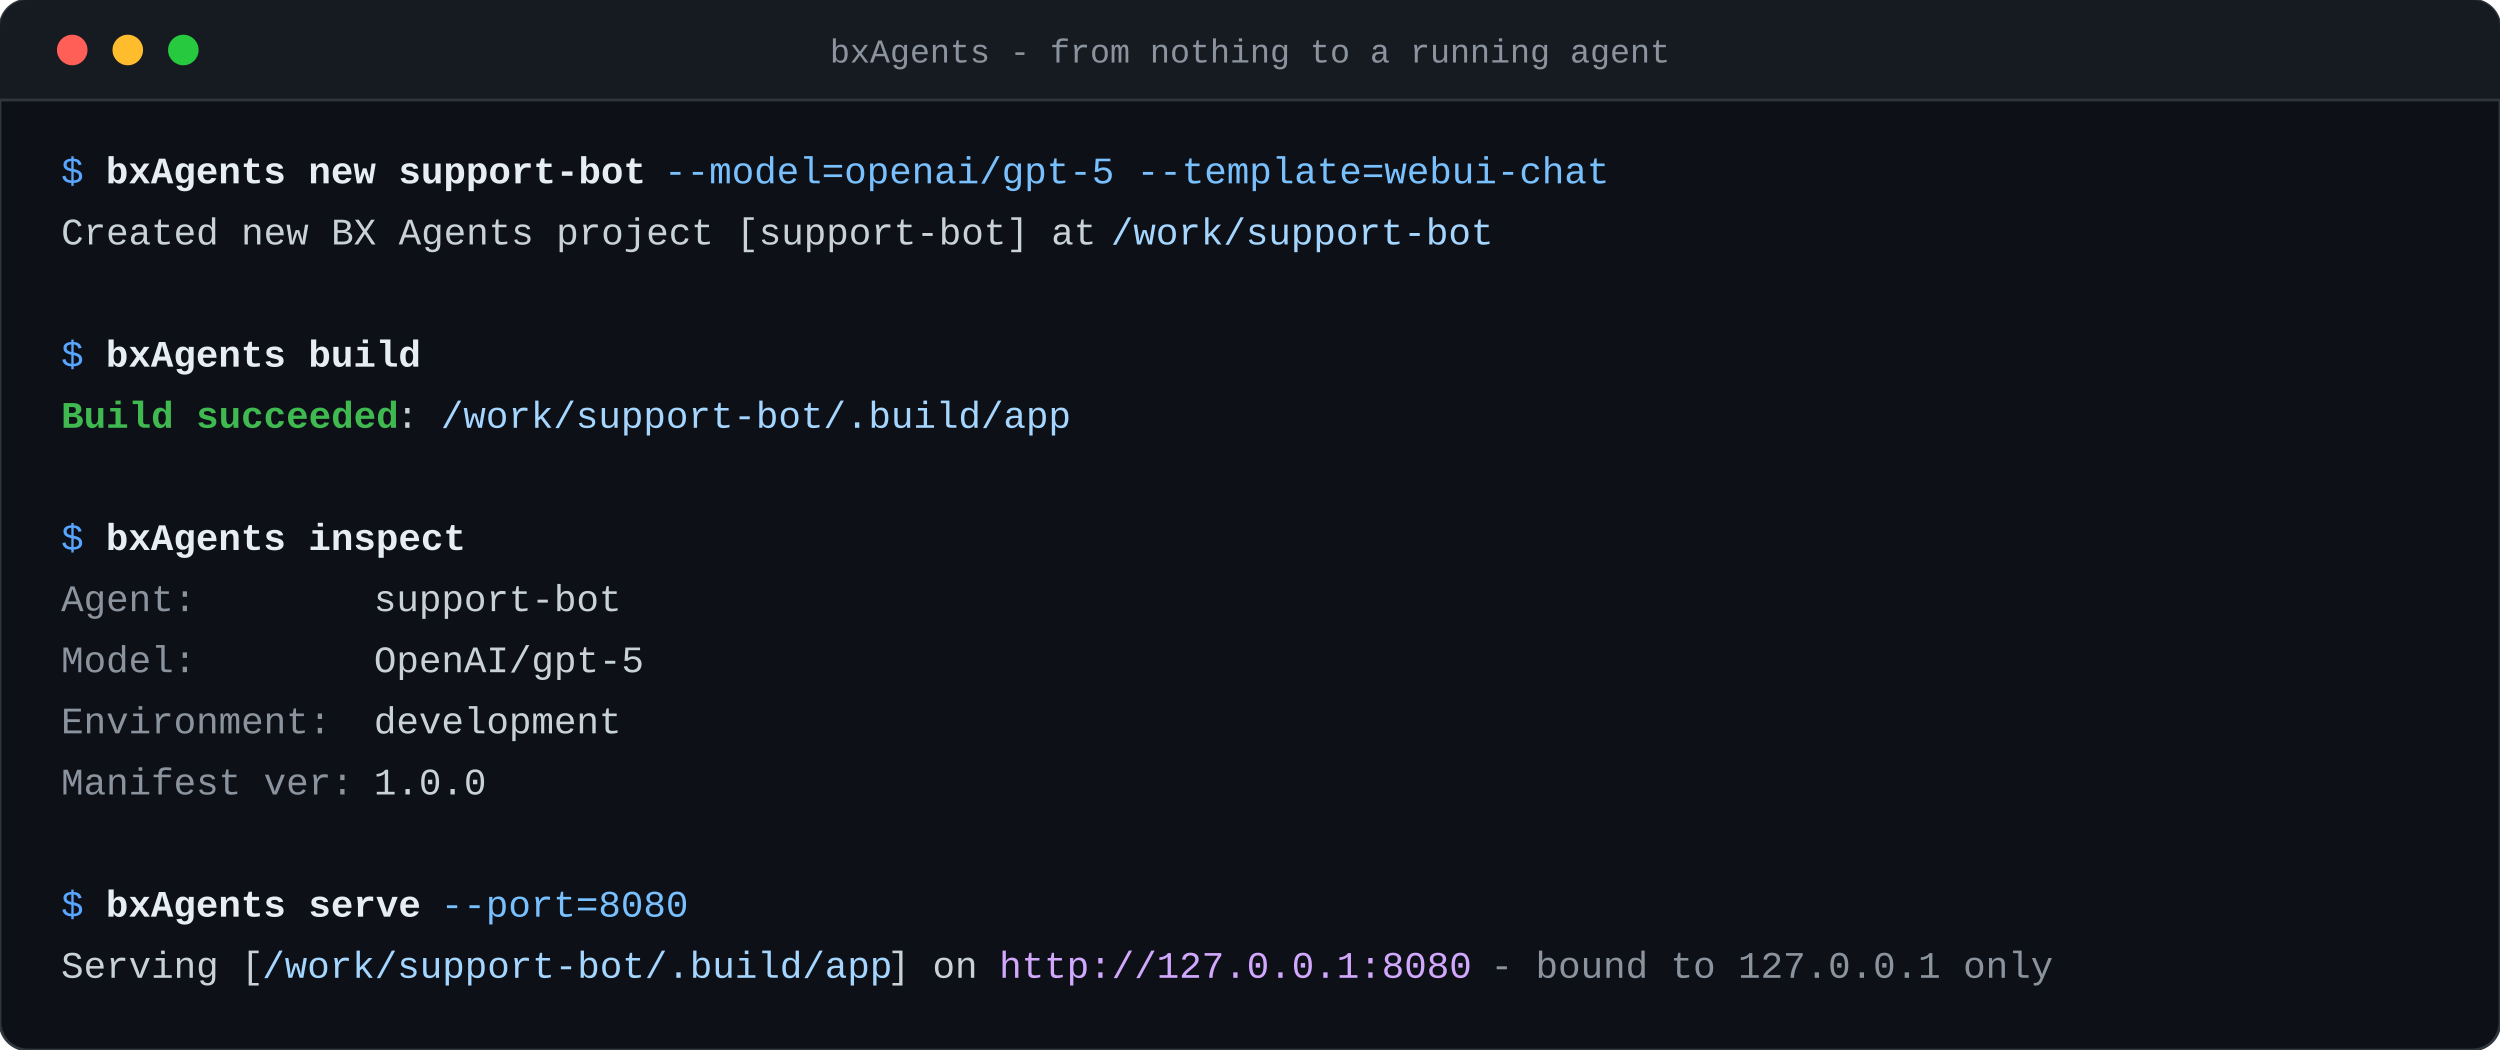
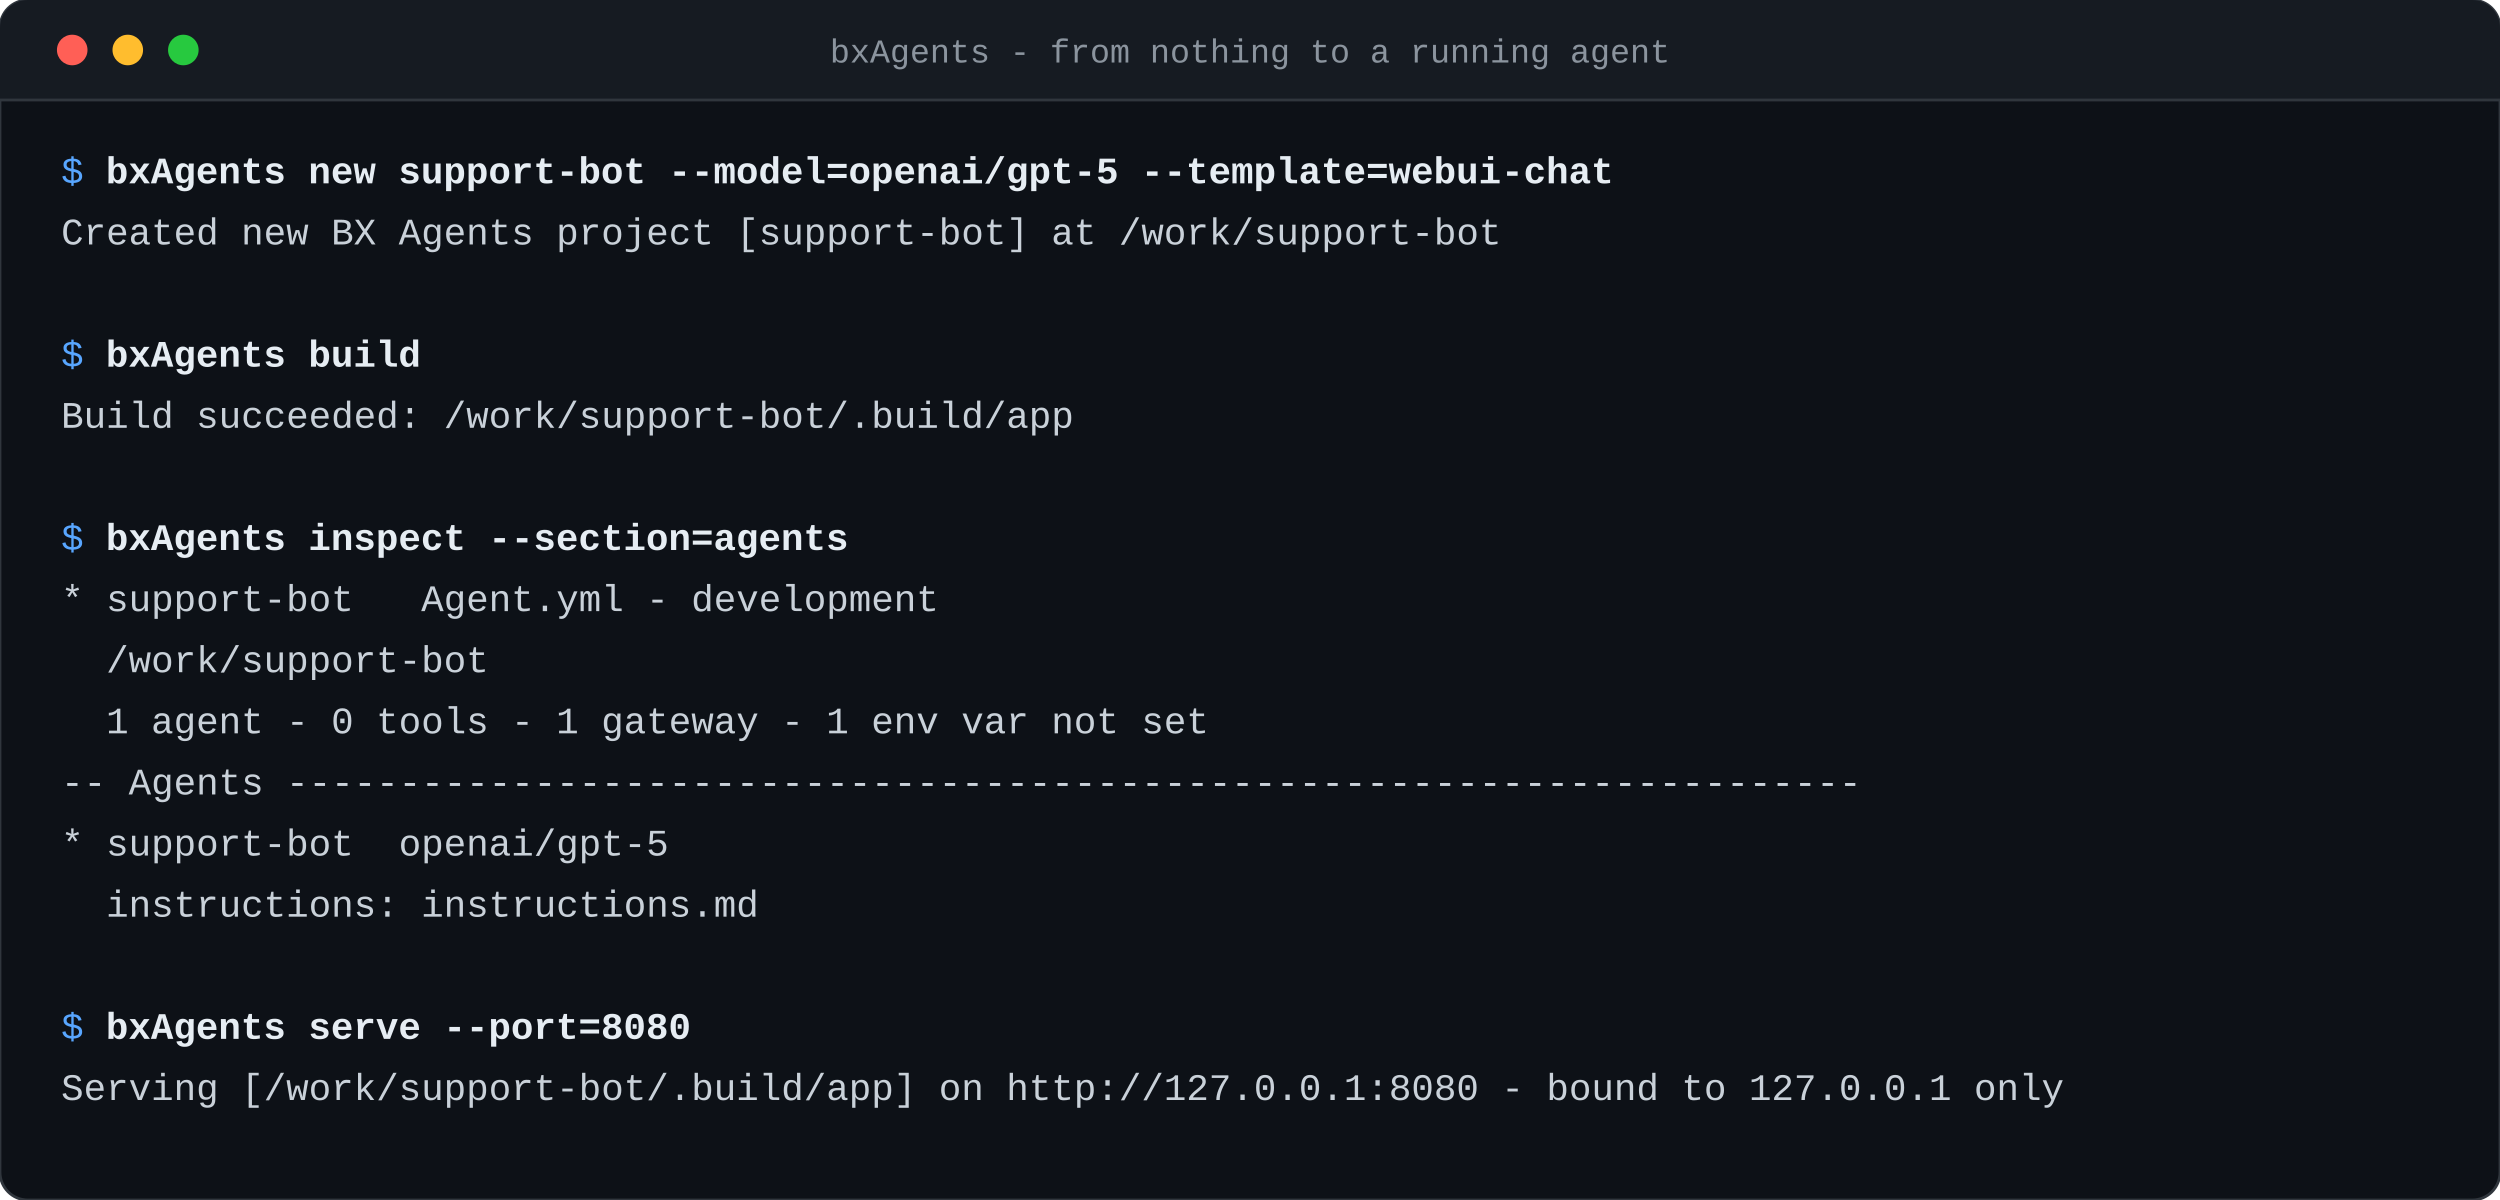
- <svg xmlns="http://www.w3.org/2000/svg" viewBox="0 0 900 378" width="900" height="378" role="img" aria-label="Terminal session: bxAgents new creates a project, bxAgents build assembles a ColdBox app, bxAgents invoke gets a reply, and bxAgents serve starts an HTTP server.">
-   <rect x="0" y="0" width="900" height="378" rx="10" fill="#0d1117" stroke="#30363d" />
+ <svg xmlns="http://www.w3.org/2000/svg" viewBox="0 0 900 432" width="900" height="432" role="img" aria-label="Terminal session: bxAgents new creates a project, bxAgents build assembles a ColdBox app, bxAgents inspect prints the agent and its model, and bxAgents serve starts an HTTP server.">
+   <rect x="0" y="0" width="900" height="432" rx="10" fill="#0d1117" stroke="#30363d" />
  <path d="M0 10a10 10 0 0 1 10-10h880a10 10 0 0 1 10 10v26H0z" fill="#161b22" />
  <line x1="0" y1="36" x2="900" y2="36" stroke="#30363d" />
  <circle cx="26" cy="18" r="5.5" fill="#ff5f56" />
  <circle cx="46" cy="18" r="5.5" fill="#ffbd2e" />
  <circle cx="66" cy="18" r="5.5" fill="#27c93f" />
  <text x="450.0" y="22.5" fill="#8b949e" font-family="ui-monospace,SFMono-Regular,'SF Mono',Menlo,Consolas,'Liberation Mono',monospace" font-size="12" text-anchor="middle">bxAgents - from nothing to a running agent</text>
  <text x="22.0" y="66" fill="#58a6ff" font-family="ui-monospace,SFMono-Regular,'SF Mono',Menlo,Consolas,'Liberation Mono',monospace" font-size="13.5" xml:space="preserve">$ </text>
-   <text x="38.1" y="66" fill="#e6edf3" font-family="ui-monospace,SFMono-Regular,'SF Mono',Menlo,Consolas,'Liberation Mono',monospace" font-size="13.5" font-weight="600" xml:space="preserve">bxAgents new support-bot </text>
-   <text x="239.1" y="66" fill="#79c0ff" font-family="ui-monospace,SFMono-Regular,'SF Mono',Menlo,Consolas,'Liberation Mono',monospace" font-size="13.5" xml:space="preserve">--model=openai/gpt-5 --template=webui-chat</text>
-   <text x="22.0" y="88" fill="#c9d1d9" font-family="ui-monospace,SFMono-Regular,'SF Mono',Menlo,Consolas,'Liberation Mono',monospace" font-size="13.5" xml:space="preserve">Created new BX Agents project [support-bot] at </text>
-   <text x="399.9" y="88" fill="#a5d6ff" font-family="ui-monospace,SFMono-Regular,'SF Mono',Menlo,Consolas,'Liberation Mono',monospace" font-size="13.5" xml:space="preserve">/work/support-bot</text>
-   <text x="22.0" y="110" fill="#c9d1d9" font-family="ui-monospace,SFMono-Regular,'SF Mono',Menlo,Consolas,'Liberation Mono',monospace" font-size="13.5" xml:space="preserve" />
+   <text x="38.1" y="66" fill="#e6edf3" font-family="ui-monospace,SFMono-Regular,'SF Mono',Menlo,Consolas,'Liberation Mono',monospace" font-size="13.5" font-weight="600" xml:space="preserve">bxAgents new support-bot --model=openai/gpt-5 --template=webui-chat</text>
+   <text x="22.0" y="88" fill="#c9d1d9" font-family="ui-monospace,SFMono-Regular,'SF Mono',Menlo,Consolas,'Liberation Mono',monospace" font-size="13.5" xml:space="preserve">Created new BX Agents project [support-bot] at /work/support-bot</text>
  <text x="22.0" y="132" fill="#58a6ff" font-family="ui-monospace,SFMono-Regular,'SF Mono',Menlo,Consolas,'Liberation Mono',monospace" font-size="13.5" xml:space="preserve">$ </text>
  <text x="38.1" y="132" fill="#e6edf3" font-family="ui-monospace,SFMono-Regular,'SF Mono',Menlo,Consolas,'Liberation Mono',monospace" font-size="13.5" font-weight="600" xml:space="preserve">bxAgents build</text>
-   <text x="22.0" y="154" fill="#3fb950" font-family="ui-monospace,SFMono-Regular,'SF Mono',Menlo,Consolas,'Liberation Mono',monospace" font-size="13.5" font-weight="600" xml:space="preserve">Build succeeded</text>
-   <text x="142.6" y="154" fill="#c9d1d9" font-family="ui-monospace,SFMono-Regular,'SF Mono',Menlo,Consolas,'Liberation Mono',monospace" font-size="13.5" xml:space="preserve">: </text>
-   <text x="158.7" y="154" fill="#a5d6ff" font-family="ui-monospace,SFMono-Regular,'SF Mono',Menlo,Consolas,'Liberation Mono',monospace" font-size="13.5" xml:space="preserve">/work/support-bot/.build/app</text>
-   <text x="22.0" y="176" fill="#c9d1d9" font-family="ui-monospace,SFMono-Regular,'SF Mono',Menlo,Consolas,'Liberation Mono',monospace" font-size="13.5" xml:space="preserve" />
+   <text x="22.0" y="154" fill="#c9d1d9" font-family="ui-monospace,SFMono-Regular,'SF Mono',Menlo,Consolas,'Liberation Mono',monospace" font-size="13.5" xml:space="preserve">Build succeeded: /work/support-bot/.build/app</text>
  <text x="22.0" y="198" fill="#58a6ff" font-family="ui-monospace,SFMono-Regular,'SF Mono',Menlo,Consolas,'Liberation Mono',monospace" font-size="13.5" xml:space="preserve">$ </text>
-   <text x="38.1" y="198" fill="#e6edf3" font-family="ui-monospace,SFMono-Regular,'SF Mono',Menlo,Consolas,'Liberation Mono',monospace" font-size="13.5" font-weight="600" xml:space="preserve">bxAgents inspect</text>
-   <text x="22.0" y="220" fill="#8b949e" font-family="ui-monospace,SFMono-Regular,'SF Mono',Menlo,Consolas,'Liberation Mono',monospace" font-size="13.5" xml:space="preserve">Agent:        </text>
-   <text x="134.6" y="220" fill="#c9d1d9" font-family="ui-monospace,SFMono-Regular,'SF Mono',Menlo,Consolas,'Liberation Mono',monospace" font-size="13.5" xml:space="preserve">support-bot</text>
-   <text x="22.0" y="242" fill="#8b949e" font-family="ui-monospace,SFMono-Regular,'SF Mono',Menlo,Consolas,'Liberation Mono',monospace" font-size="13.5" xml:space="preserve">Model:        </text>
-   <text x="134.6" y="242" fill="#c9d1d9" font-family="ui-monospace,SFMono-Regular,'SF Mono',Menlo,Consolas,'Liberation Mono',monospace" font-size="13.5" xml:space="preserve">OpenAI/gpt-5</text>
-   <text x="22.0" y="264" fill="#8b949e" font-family="ui-monospace,SFMono-Regular,'SF Mono',Menlo,Consolas,'Liberation Mono',monospace" font-size="13.5" xml:space="preserve">Environment:  </text>
-   <text x="134.6" y="264" fill="#c9d1d9" font-family="ui-monospace,SFMono-Regular,'SF Mono',Menlo,Consolas,'Liberation Mono',monospace" font-size="13.5" xml:space="preserve">development</text>
-   <text x="22.0" y="286" fill="#8b949e" font-family="ui-monospace,SFMono-Regular,'SF Mono',Menlo,Consolas,'Liberation Mono',monospace" font-size="13.5" xml:space="preserve">Manifest ver: </text>
-   <text x="134.6" y="286" fill="#c9d1d9" font-family="ui-monospace,SFMono-Regular,'SF Mono',Menlo,Consolas,'Liberation Mono',monospace" font-size="13.5" xml:space="preserve">1.0.0</text>
-   <text x="22.0" y="308" fill="#c9d1d9" font-family="ui-monospace,SFMono-Regular,'SF Mono',Menlo,Consolas,'Liberation Mono',monospace" font-size="13.5" xml:space="preserve" />
-   <text x="22.0" y="330" fill="#58a6ff" font-family="ui-monospace,SFMono-Regular,'SF Mono',Menlo,Consolas,'Liberation Mono',monospace" font-size="13.5" xml:space="preserve">$ </text>
-   <text x="38.1" y="330" fill="#e6edf3" font-family="ui-monospace,SFMono-Regular,'SF Mono',Menlo,Consolas,'Liberation Mono',monospace" font-size="13.5" font-weight="600" xml:space="preserve">bxAgents serve </text>
-   <text x="158.7" y="330" fill="#79c0ff" font-family="ui-monospace,SFMono-Regular,'SF Mono',Menlo,Consolas,'Liberation Mono',monospace" font-size="13.5" xml:space="preserve">--port=8080</text>
-   <text x="22.0" y="352" fill="#c9d1d9" font-family="ui-monospace,SFMono-Regular,'SF Mono',Menlo,Consolas,'Liberation Mono',monospace" font-size="13.5" xml:space="preserve">Serving [</text>
-   <text x="94.4" y="352" fill="#a5d6ff" font-family="ui-monospace,SFMono-Regular,'SF Mono',Menlo,Consolas,'Liberation Mono',monospace" font-size="13.5" xml:space="preserve">/work/support-bot/.build/app</text>
-   <text x="319.5" y="352" fill="#c9d1d9" font-family="ui-monospace,SFMono-Regular,'SF Mono',Menlo,Consolas,'Liberation Mono',monospace" font-size="13.5" xml:space="preserve">] on </text>
-   <text x="359.7" y="352" fill="#d2a8ff" font-family="ui-monospace,SFMono-Regular,'SF Mono',Menlo,Consolas,'Liberation Mono',monospace" font-size="13.5" xml:space="preserve">http://127.0.0.1:8080</text>
-   <text x="528.5" y="352" fill="#8b949e" font-family="ui-monospace,SFMono-Regular,'SF Mono',Menlo,Consolas,'Liberation Mono',monospace" font-size="13.5" xml:space="preserve"> - bound to 127.0.0.1 only</text>
+   <text x="38.1" y="198" fill="#e6edf3" font-family="ui-monospace,SFMono-Regular,'SF Mono',Menlo,Consolas,'Liberation Mono',monospace" font-size="13.5" font-weight="600" xml:space="preserve">bxAgents inspect --section=agents</text>
+   <text x="22.0" y="220" fill="#c9d1d9" font-family="ui-monospace,SFMono-Regular,'SF Mono',Menlo,Consolas,'Liberation Mono',monospace" font-size="13.5" xml:space="preserve">* support-bot   Agent.yml - development</text>
+   <text x="22.0" y="242" fill="#c9d1d9" font-family="ui-monospace,SFMono-Regular,'SF Mono',Menlo,Consolas,'Liberation Mono',monospace" font-size="13.5" xml:space="preserve">  /work/support-bot</text>
+   <text x="22.0" y="264" fill="#c9d1d9" font-family="ui-monospace,SFMono-Regular,'SF Mono',Menlo,Consolas,'Liberation Mono',monospace" font-size="13.5" xml:space="preserve">  1 agent - 0 tools - 1 gateway - 1 env var not set</text>
+   <text x="22.0" y="286" fill="#c9d1d9" font-family="ui-monospace,SFMono-Regular,'SF Mono',Menlo,Consolas,'Liberation Mono',monospace" font-size="13.5" xml:space="preserve">-- Agents ----------------------------------------------------------------------</text>
+   <text x="22.0" y="308" fill="#c9d1d9" font-family="ui-monospace,SFMono-Regular,'SF Mono',Menlo,Consolas,'Liberation Mono',monospace" font-size="13.5" xml:space="preserve">* support-bot  openai/gpt-5</text>
+   <text x="22.0" y="330" fill="#c9d1d9" font-family="ui-monospace,SFMono-Regular,'SF Mono',Menlo,Consolas,'Liberation Mono',monospace" font-size="13.5" xml:space="preserve">  instructions: instructions.md</text>
+   <text x="22.0" y="374" fill="#58a6ff" font-family="ui-monospace,SFMono-Regular,'SF Mono',Menlo,Consolas,'Liberation Mono',monospace" font-size="13.5" xml:space="preserve">$ </text>
+   <text x="38.1" y="374" fill="#e6edf3" font-family="ui-monospace,SFMono-Regular,'SF Mono',Menlo,Consolas,'Liberation Mono',monospace" font-size="13.5" font-weight="600" xml:space="preserve">bxAgents serve --port=8080</text>
+   <text x="22.0" y="396" fill="#c9d1d9" font-family="ui-monospace,SFMono-Regular,'SF Mono',Menlo,Consolas,'Liberation Mono',monospace" font-size="13.5" xml:space="preserve">Serving [/work/support-bot/.build/app] on http://127.0.0.1:8080 - bound to 127.0.0.1 only</text>
</svg>
